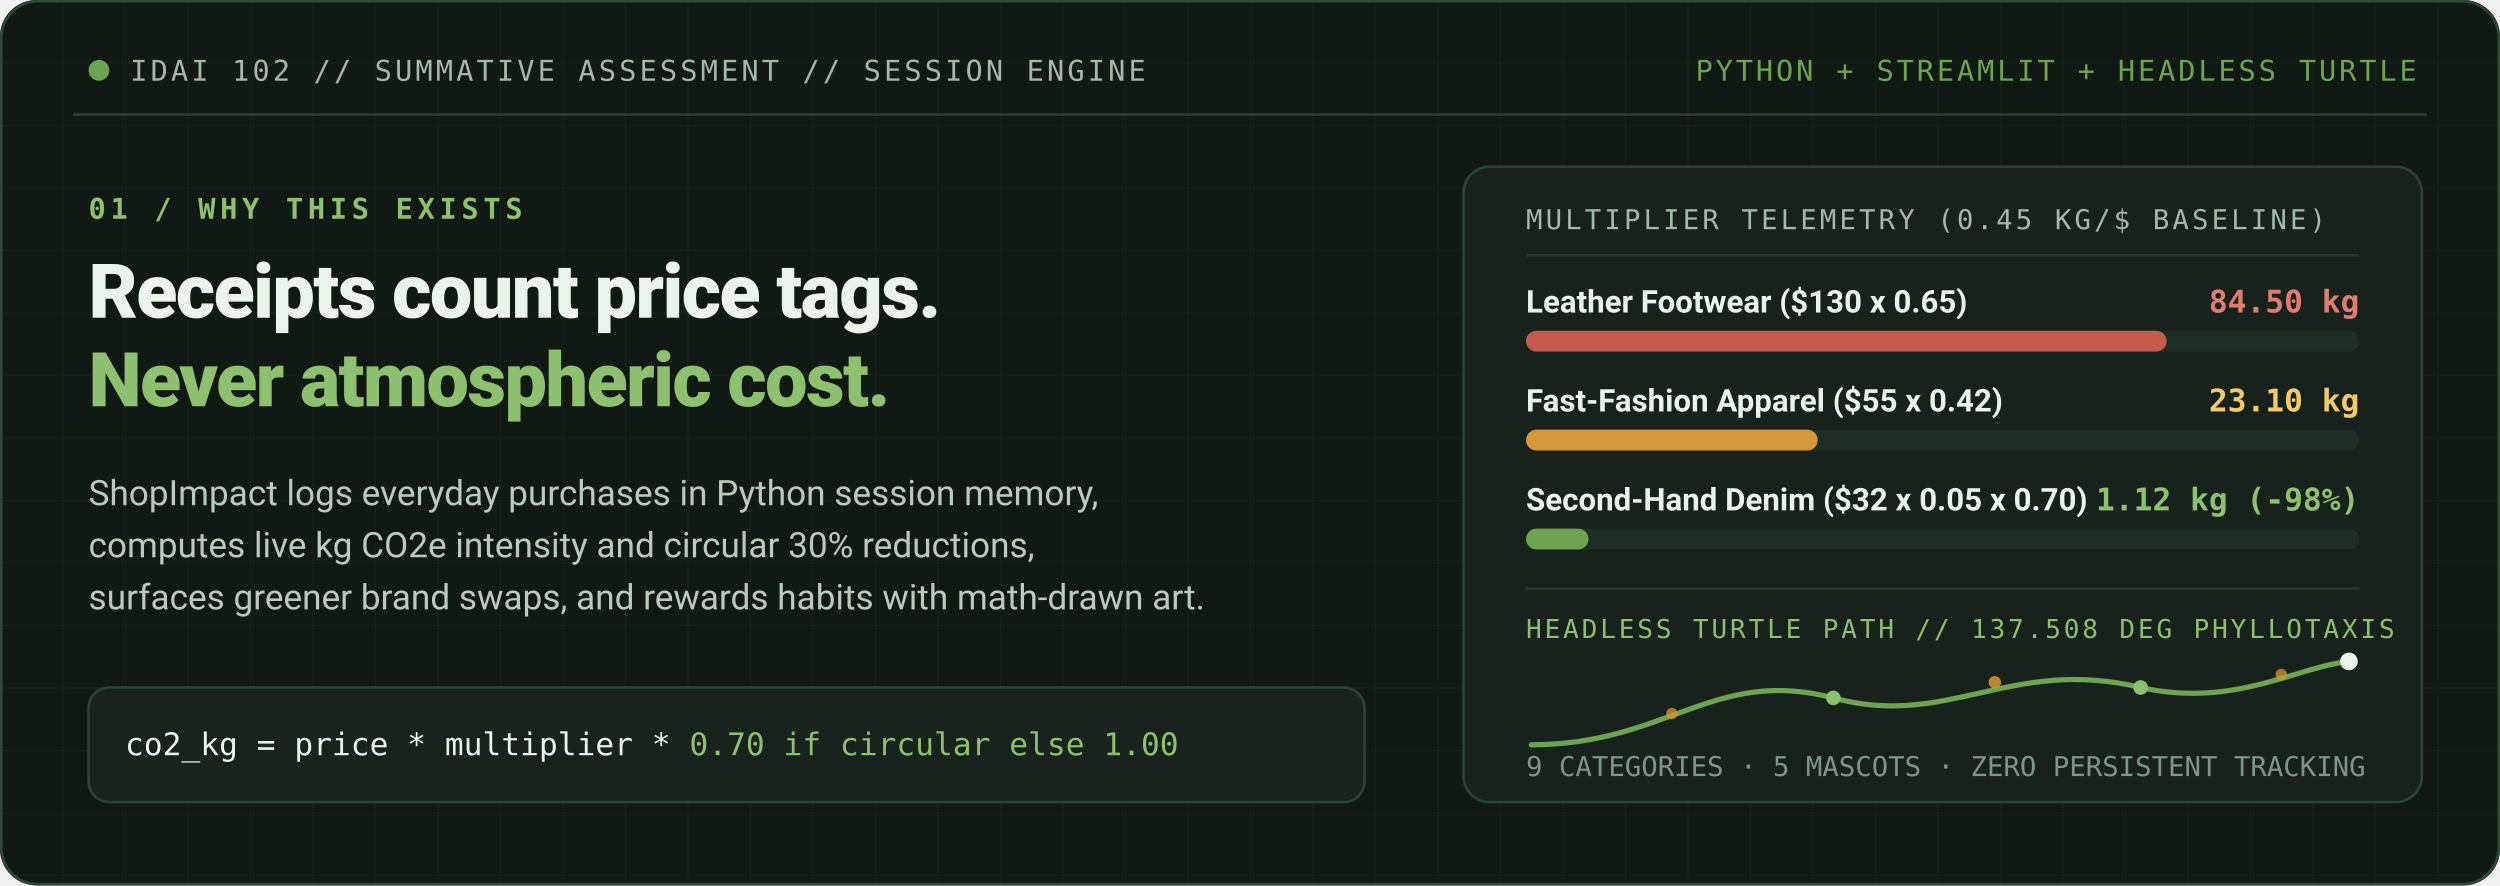
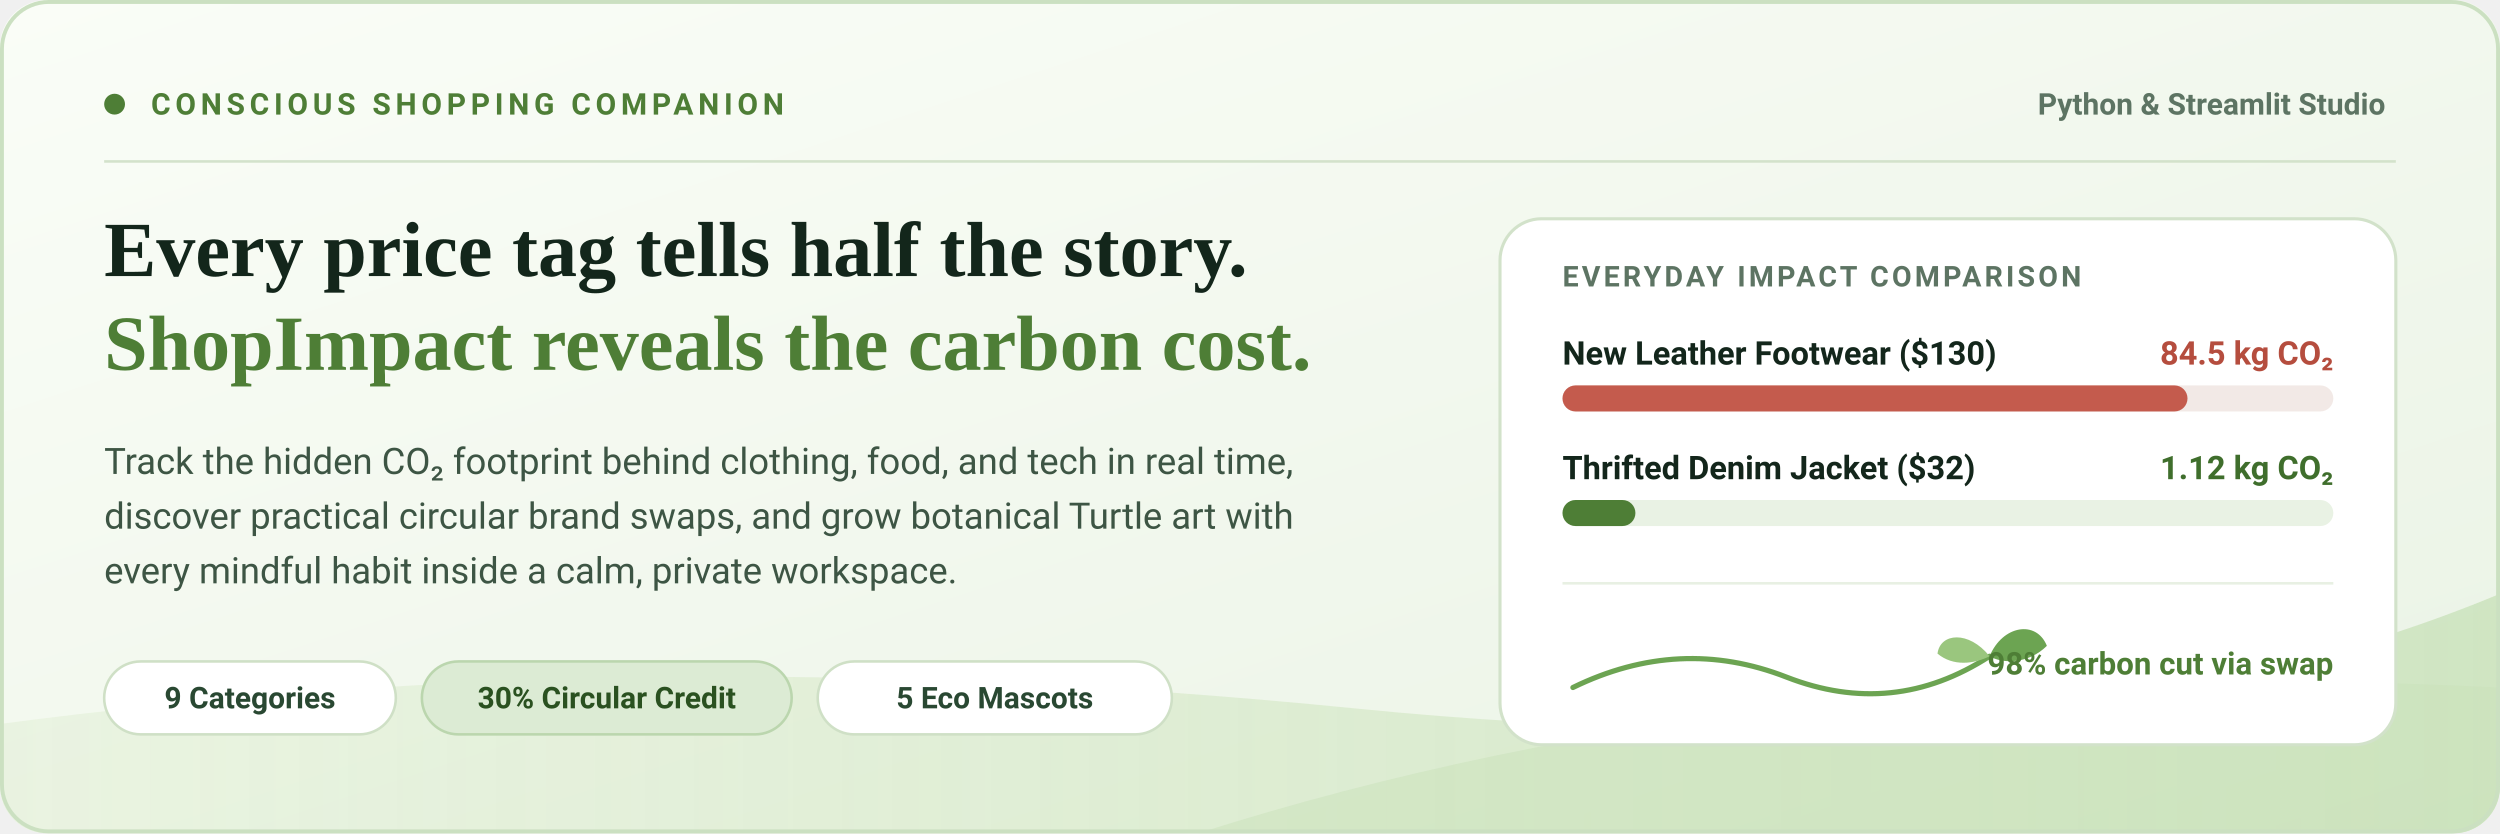
- <svg xmlns="http://www.w3.org/2000/svg" viewBox="0 0 960 340" width="960" height="340" role="img" aria-label="ShopImpact Carbon Ledger and Botanical Engine Overview">
+ <svg xmlns="http://www.w3.org/2000/svg" viewBox="0 0 960 320" width="960" height="320" role="img" aria-label="ShopImpact Conscious Shopping Overview">
  <defs>
-     <pattern id="bp-grid" width="24" height="24" patternUnits="userSpaceOnUse">
-       <path d="M 24 0 L 0 0 0 24" fill="none" stroke="#6CA452" stroke-width="0.6" stroke-opacity="0.08" />
-     </pattern>
-     <clipPath id="panel-clip">
-       <rect x="0" y="0" width="960" height="340" rx="14" />
+     <linearGradient id="paper-bg" x1="0" y1="0" x2="1" y2="1">
+       <stop offset="0%" stop-color="#FAFDF7" />
+       <stop offset="100%" stop-color="#EAF3E5" />
+     </linearGradient>
+     <linearGradient id="hill-soft" x1="0" y1="0" x2="1" y2="0">
+       <stop offset="0%" stop-color="#D9EAC8" stop-opacity="0.35" />
+       <stop offset="100%" stop-color="#B9D9A4" stop-opacity="0.55" />
+     </linearGradient>
+     <clipPath id="card-round">
+       <rect width="960" height="320" rx="18" />
    </clipPath>
  </defs>
  <style>
-     .mono { font-family: ui-monospace, SFMono-Regular, Menlo, Monaco, Consolas, monospace; }
+     .serif { font-family: Georgia, "Times New Roman", serif; }
    .sans { font-family: ui-sans-serif, system-ui, -apple-system, "Segoe UI", Roboto, sans-serif; }
-     @keyframes dot-pulse { 0%, 100% { opacity: 1; } 50% { opacity: 0.35; } }
-     @keyframes bar-grow-a { 0%, 8% { transform: scaleX(0.08); } 35%, 88% { transform: scaleX(1); } 100% { transform: scaleX(0.08); } }
-     @keyframes bar-grow-b { 0%, 14% { transform: scaleX(0.08); } 42%, 88% { transform: scaleX(1); } 100% { transform: scaleX(0.08); } }
-     @keyframes bar-grow-c { 0%, 20% { transform: scaleX(0.15); } 48%, 88% { transform: scaleX(1); } 100% { transform: scaleX(0.15); } }
-     @keyframes stem-draw { 0% { stroke-dashoffset: 320; } 55%, 88% { stroke-dashoffset: 0; } 100% { stroke-dashoffset: -320; } }
-     @keyframes node-float { 0%, 100% { transform: translateY(0px); } 50% { transform: translateY(-4px); } }
-     .pulse-dot { animation: dot-pulse 2.4s ease-in-out infinite; }
-     .bar-a { transform-box: fill-box; transform-origin: left center; animation: bar-grow-a 9s cubic-bezier(.22,1,.36,1) infinite; }
-     .bar-b { transform-box: fill-box; transform-origin: left center; animation: bar-grow-b 9s cubic-bezier(.22,1,.36,1) infinite; }
-     .bar-c { transform-box: fill-box; transform-origin: left center; animation: bar-grow-c 9s cubic-bezier(.22,1,.36,1) infinite; }
-     .stem-path { stroke-dasharray: 320; animation: stem-draw 8s ease-in-out infinite; }
-     .seed-orbit { animation: node-float 4.2s ease-in-out infinite; }
+     @keyframes leaf-sway { 0%, 100% { transform: rotate(-2deg); } 50% { transform: rotate(3deg); } }
+     @keyframes bar-a { 0%, 10% { transform: scaleX(0.12); } 40%, 90% { transform: scaleX(1); } 100% { transform: scaleX(0.12); } }
+     @keyframes bar-b { 0%, 16% { transform: scaleX(0.2); } 48%, 90% { transform: scaleX(1); } 100% { transform: scaleX(0.2); } }
+     @keyframes rise { 0% { stroke-dashoffset: 180; } 55%, 92% { stroke-dashoffset: 0; } 100% { stroke-dashoffset: 180; } }
+     .sway { transform-box: fill-box; transform-origin: bottom center; animation: leaf-sway 5s ease-in-out infinite; }
+     .ba { transform-box: fill-box; transform-origin: left center; animation: bar-a 8s cubic-bezier(.22,1,.36,1) infinite; }
+     .bb { transform-box: fill-box; transform-origin: left center; animation: bar-b 8s cubic-bezier(.22,1,.36,1) infinite; }
+     .vine { stroke-dasharray: 180; animation: rise 7s ease-in-out infinite; }
  </style>
-   <g clip-path="url(#panel-clip)">
-     <rect width="960" height="340" fill="#111914" />
-     <rect width="960" height="340" fill="url(#bp-grid)" />
-     <line x1="28" y1="44" x2="932" y2="44" stroke="#284031" stroke-width="1" />
-     <circle class="pulse-dot" cx="38" cy="27" r="4" fill="#6CA452" />
-     <text x="50" y="31" class="mono" font-size="11" fill="#A3B9A9" letter-spacing="1.2">IDAI 102 // SUMMATIVE ASSESSMENT // SESSION ENGINE</text>
-     <text x="928" y="31" text-anchor="end" class="mono" font-size="11" fill="#6CA452" letter-spacing="1.1">PYTHON + STREAMLIT + HEADLESS TURTLE</text>
-     <text x="34" y="84" class="mono" font-size="11" font-weight="700" fill="#8DC06F" letter-spacing="1.8">01 / WHY THIS EXISTS</text>
-     <text x="34" y="122" class="sans" font-size="29" font-weight="800" fill="#ECF3EA" letter-spacing="-0.6">Receipts count price tags.</text>
-     <text x="34" y="156" class="sans" font-size="29" font-weight="800" fill="#8DC06F" letter-spacing="-0.6">Never atmospheric cost.</text>
-     <text x="34" y="194" class="sans" font-size="13.5" fill="#B7CCBC">ShopImpact logs everyday purchases in Python session memory,</text>
-     <text x="34" y="214" class="sans" font-size="13.5" fill="#B7CCBC">computes live kg CO2e intensity and circular 30% reductions,</text>
-     <text x="34" y="234" class="sans" font-size="13.5" fill="#B7CCBC">surfaces greener brand swaps, and rewards habits with math-drawn art.</text>
-     <rect x="34" y="264" width="490" height="44" rx="8" fill="#17231C" stroke="#2B4434" stroke-width="1" />
-     <text x="48" y="290" class="mono" font-size="12" fill="#ECF3EA">
-       co2_kg = price * multiplier * <tspan fill="#8DC06F">0.70 if circular else 1.00</tspan>
-     </text>
-     <rect x="562" y="64" width="368" height="244" rx="10" fill="#16221B" stroke="#2B4434" stroke-width="1" />
-     <text x="586" y="88" class="mono" font-size="10.5" fill="#A3B9A9" letter-spacing="1.2">MULTIPLIER TELEMETRY (0.45 KG/$ BASELINE)</text>
-     <line x1="586" y1="98" x2="906" y2="98" stroke="#24382C" stroke-width="1" />
-     <text x="586" y="120" class="sans" font-size="12" font-weight="600" fill="#ECF3EA">Leather Footwear ($130 x 0.65)</text>
-     <text x="906" y="120" text-anchor="end" class="mono" font-size="12" font-weight="700" fill="#E07D70">84.50 kg</text>
-     <rect x="586" y="127" width="320" height="8" rx="4" fill="#1F2E25" />
-     <rect class="bar-a" x="586" y="127" width="246" height="8" rx="4" fill="#C45B4D" />
-     <text x="586" y="158" class="sans" font-size="12" font-weight="600" fill="#ECF3EA">Fast-Fashion Apparel ($55 x 0.42)</text>
-     <text x="906" y="158" text-anchor="end" class="mono" font-size="12" font-weight="700" fill="#F2CA6B">23.10 kg</text>
-     <rect x="586" y="165" width="320" height="8" rx="4" fill="#1F2E25" />
-     <rect class="bar-b" x="586" y="165" width="112" height="8" rx="4" fill="#D69838" />
-     <text x="586" y="196" class="sans" font-size="12" font-weight="600" fill="#ECF3EA">Second-Hand Denim ($32 x 0.05 x 0.70)</text>
-     <text x="906" y="196" text-anchor="end" class="mono" font-size="12" font-weight="700" fill="#8DC06F">1.12 kg (-98%)</text>
-     <rect x="586" y="203" width="320" height="8" rx="4" fill="#1F2E25" />
-     <rect class="bar-c" x="586" y="203" width="24" height="8" rx="4" fill="#6CA452" />
-     <line x1="586" y1="226" x2="906" y2="226" stroke="#24382C" stroke-width="1" />
-     <text x="586" y="245" class="mono" font-size="10" fill="#8DC06F" letter-spacing="1.1">HEADLESS TURTLE PATH // 137.508 DEG PHYLLOTAXIS</text>
-     <path class="stem-path" d="M 588 286 C 640 286, 658 256, 704 268 C 748 280, 772 252, 822 264 C 858 272, 882 256, 902 254" fill="none" stroke="#6CA452" stroke-width="2" stroke-linecap="round" />
-     <g class="seed-orbit" fill="#D69838">
-       <circle cx="642" cy="274" r="2.2" opacity="0.75" />
-       <circle cx="704" cy="268" r="2.8" fill="#8DC06F" />
-       <circle cx="766" cy="262" r="2.4" opacity="0.85" />
-       <circle cx="822" cy="264" r="2.8" fill="#8DC06F" />
-       <circle cx="876" cy="259" r="2.2" opacity="0.75" />
-       <circle cx="902" cy="254" r="3.4" fill="#ECF3EA" />
+   <g clip-path="url(#card-round)">
+     <rect width="960" height="320" fill="url(#paper-bg)" />
+     <path d="M 0 278 Q 250 245 520 272 T 960 228 L 960 320 L 0 320 Z" fill="url(#hill-soft)" />
+     <path d="M 460 320 Q 680 250 960 264 L 960 320 Z" fill="#C9E1BA" opacity="0.5" />
+     <circle cx="44" cy="40" r="4" fill="#4E7E36" />
+     <text x="58" y="44" class="sans" font-size="11.5" font-weight="700" fill="#4E7E36" letter-spacing="1.8">CONSCIOUS SHOPPING COMPANION</text>
+     <text x="916" y="44" text-anchor="end" class="sans" font-size="11.5" font-weight="600" fill="#5D7463">Python &amp; Streamlit Studio</text>
+     <line x1="40" y1="62" x2="920" y2="62" stroke="#D3E2CB" stroke-width="1" />
+     <text x="40" y="106" class="serif" font-size="30" font-weight="700" fill="#13261B">Every price tag tells half the story.</text>
+     <text x="40" y="142" class="serif" font-size="30" font-weight="700" fill="#4E7E36">ShopImpact reveals the carbon cost.</text>
+     <text x="40" y="182" class="sans" font-size="14" fill="#3D5544">Track the hidden CO₂ footprint behind clothing, food, and tech in real time,</text>
+     <text x="40" y="203" class="sans" font-size="14" fill="#3D5544">discover practical circular brand swaps, and grow botanical Turtle art with</text>
+     <text x="40" y="224" class="sans" font-size="14" fill="#3D5544">every mindful habit inside a calm, private workspace.</text>
+     <g font-size="11.5" font-weight="600" class="sans">
+       <rect x="40" y="254" width="112" height="28" rx="14" fill="#FFFFFF" stroke="#CFE0C6" />
+       <text x="96" y="272" text-anchor="middle" fill="#294832">9 Categories</text>
+       <rect x="162" y="254" width="142" height="28" rx="14" fill="#DCEBD4" stroke="#BBD6AE" />
+       <text x="233" y="272" text-anchor="middle" fill="#2A5120">30% Circular Credit</text>
+       <rect x="314" y="254" width="136" height="28" rx="14" fill="#FFFFFF" stroke="#CFE0C6" />
+       <text x="382" y="272" text-anchor="middle" fill="#294832">5 Eco Mascots</text>
    </g>
-     <text x="586" y="298" class="mono" font-size="10.5" fill="#7D9685">9 CATEGORIES · 5 MASCOTS · ZERO PERSISTENT TRACKING</text>
+     <rect x="576" y="84" width="344" height="202" rx="16" fill="#FFFFFF" stroke="#D2E2CA" stroke-width="1.2" />
+     <text x="600" y="110" class="sans" font-size="11" font-weight="700" fill="#5D7463" letter-spacing="1.2">EVERYDAY IMPACT COMPARISON</text>
+     <text x="600" y="140" class="sans" font-size="12.5" font-weight="700" fill="#13261B">New Leather Footwear ($130)</text>
+     <text x="896" y="140" text-anchor="end" class="sans" font-size="12.5" font-weight="700" fill="#B54D3E">84.5 kg CO₂</text>
+     <rect x="600" y="148" width="296" height="10" rx="5" fill="#F2E9E6" />
+     <rect class="ba" x="600" y="148" width="240" height="10" rx="5" fill="#C45B4D" />
+     <text x="600" y="184" class="sans" font-size="12.5" font-weight="700" fill="#13261B">Thrifted Denim Jacket ($32)</text>
+     <text x="896" y="184" text-anchor="end" class="sans" font-size="12.5" font-weight="700" fill="#3F6E2C">1.12 kg CO₂</text>
+     <rect x="600" y="192" width="296" height="10" rx="5" fill="#E9F2E4" />
+     <rect class="bb" x="600" y="192" width="28" height="10" rx="5" fill="#4E7E36" />
+     <line x1="600" y1="224" x2="896" y2="224" stroke="#E8F0E3" stroke-width="1" />
+     <path class="vine" d="M 604 264 Q 645 244 686 260 T 764 252" fill="none" stroke="#6CA452" stroke-width="2" stroke-linecap="round" />
+     <g class="sway">
+       <path d="M 764 252 C 769 240, 782 238, 786 248 C 779 255, 769 255, 764 252 Z" fill="#6CA452" />
+       <path d="M 764 252 C 756 242, 745 243, 744 251 C 750 256, 758 255, 764 252 Z" fill="#9AC67E" />
+     </g>
+     <text x="896" y="259" text-anchor="end" class="sans" font-size="12" font-weight="700" fill="#4E7E36">98% carbon cut via swap</text>
  </g>
-   <rect x="0.5" y="0.5" width="959" height="339" rx="14" fill="none" stroke="#2D4A36" stroke-width="1" />
+   <rect x="0.75" y="0.75" width="958.5" height="318.5" rx="18" fill="none" stroke="#CBE0C1" stroke-width="1.5" />
</svg>
